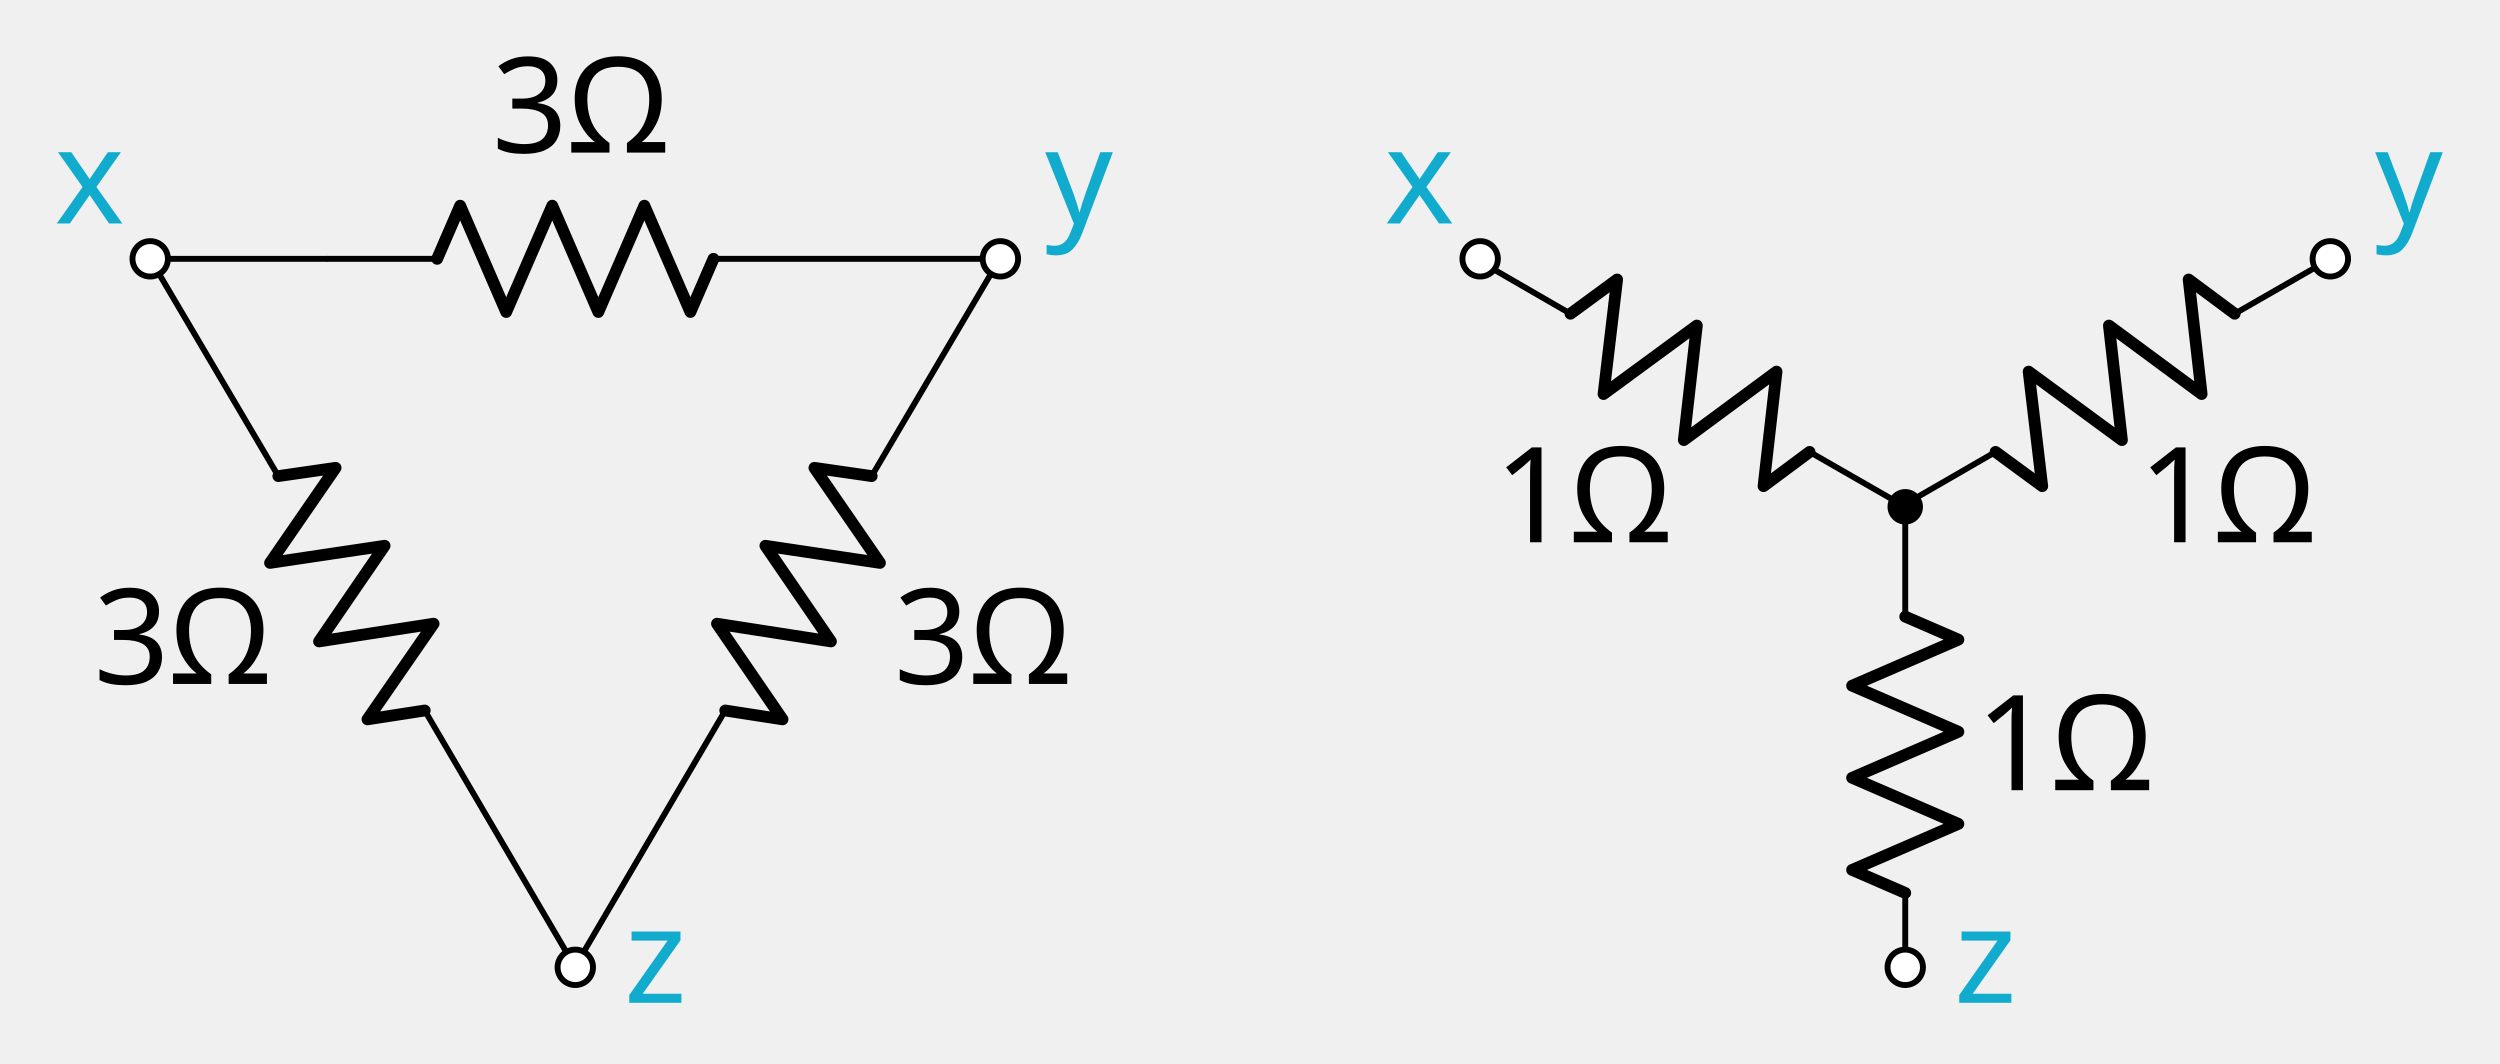
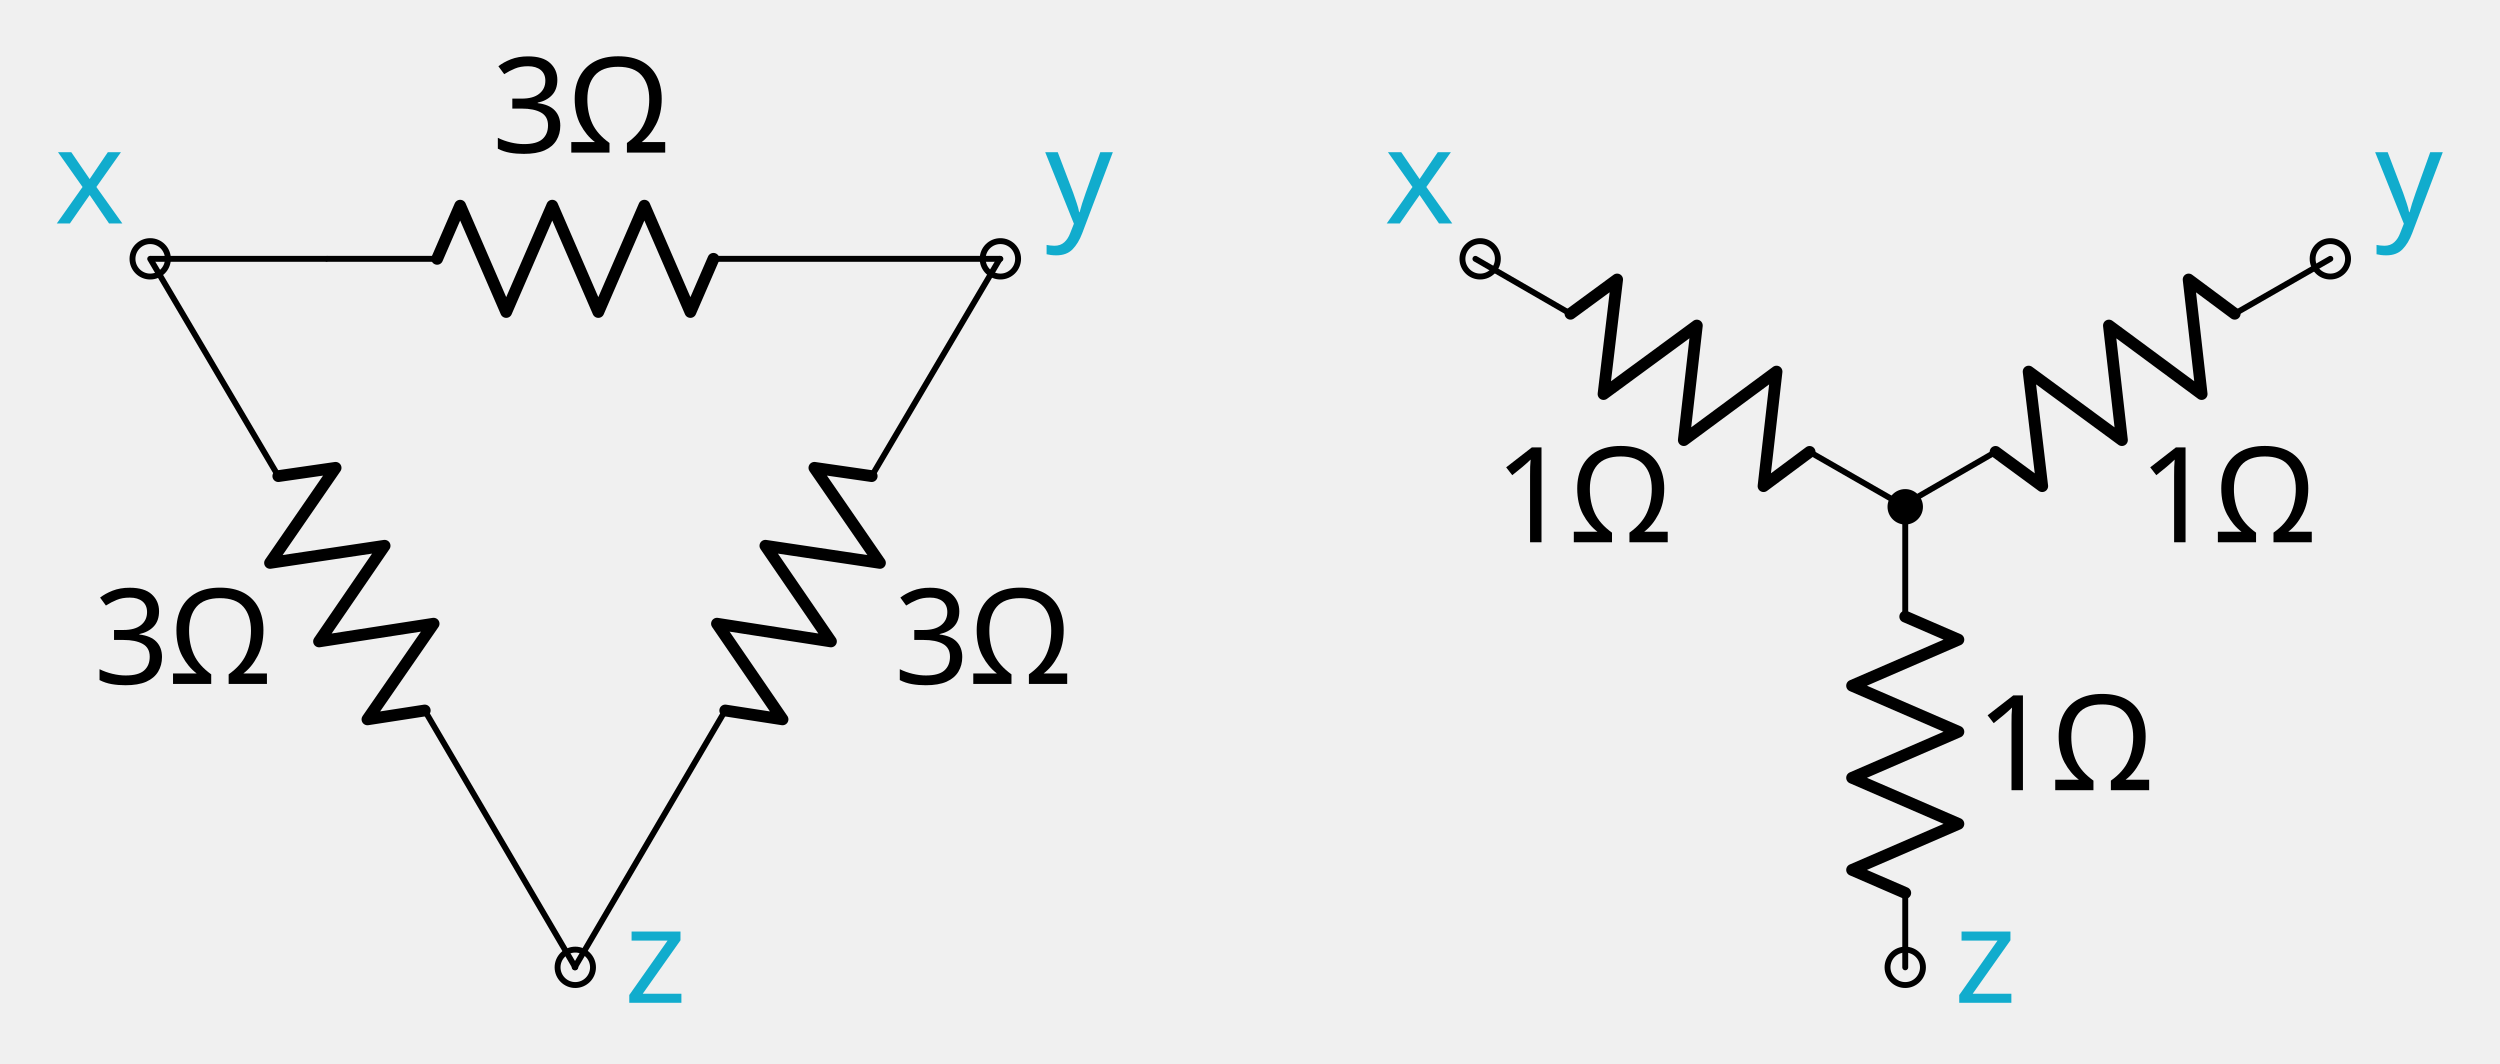
<svg xmlns="http://www.w3.org/2000/svg" version="1.1" id="Layer_1" x="0px" y="0px" width="423.434" height="180.087" viewBox="0 0 423.434 180.088" xml:space="preserve">
  <defs id="defs4831" />
  <style type="text/css" id="style4685">
	.st0{fill:none;stroke:#000000;stroke-linecap:round;stroke-linejoin:round;stroke-miterlimit:10;}
	.st1{fill:none;stroke:#BABEC2;stroke-linecap:round;stroke-linejoin:round;stroke-miterlimit:10;}
	.st2{fill:none;stroke:#BABEC2;stroke-width:2;stroke-linecap:round;stroke-linejoin:round;stroke-miterlimit:10;}
	.st3{fill:none;}
	.st4{fill:none;stroke:#000000;stroke-width:1.5;stroke-linecap:round;stroke-linejoin:round;stroke-miterlimit:10;}
	.st5{fill:none;stroke:#000000;stroke-linecap:round;stroke-miterlimit:10;}
	.st6{fill:none;stroke:#000000;stroke-width:1.5;stroke-linecap:round;stroke-miterlimit:10;}
	.st7{fill:none;stroke:#000000;stroke-width:2;stroke-linecap:round;stroke-linejoin:round;stroke-miterlimit:10;}
	.st8{fill:none;stroke:#000000;stroke-width:1.5;stroke-miterlimit:10;}
	.st9{fill:none;stroke:#000000;stroke-miterlimit:10;}
	.st10{fill:none;stroke:#000000;stroke-width:2;stroke-miterlimit:10;}
	.st11{fill:none;stroke:#000000;stroke-width:2;stroke-linecap:round;stroke-miterlimit:10;}
	.st12{fill:none;stroke:#000000;stroke-linecap:round;stroke-linejoin:round;}
	.st13{stroke:#000000;stroke-linecap:round;stroke-linejoin:round;stroke-miterlimit:10;}
	.st14{fill:none;stroke:#000000;stroke-width:1.5;stroke-linejoin:round;stroke-miterlimit:10;}
	.st15{fill:none;stroke:#000000;stroke-linejoin:round;stroke-miterlimit:10;}
	.st16{clip-path:url(#SVGID_2_);fill:none;stroke:#000000;stroke-linejoin:round;stroke-miterlimit:10;}
	.st17{clip-path:url(#SVGID_2_);fill:none;stroke:#ADADEB;stroke-linejoin:round;stroke-miterlimit:10;}
	.st18{clip-path:url(#SVGID_2_);}
	.st19{stroke:#000000;stroke-linejoin:round;stroke-miterlimit:10;}
	.st20{stroke:#000000;stroke-width:3;stroke-linejoin:round;stroke-miterlimit:10;}
	.st21{fill:none;stroke:#000000;stroke-linejoin:round;}
	.st22{opacity:0.5;fill:#CCFAFF;}
	.st23{fill:none;stroke:#0C7F99;stroke-miterlimit:10;}
	.st24{fill:#0C7F99;}
	.st25{fill:none;stroke:#11ACCD;stroke-width:3;stroke-linecap:round;stroke-miterlimit:10;}
	.st26{fill:#11ACCD;}
	.st27{fill:none;stroke:#01D1C1;stroke-width:2;stroke-miterlimit:10;}
	.st28{fill:none;stroke:#01D1C1;stroke-linecap:round;stroke-miterlimit:10;}
	.st29{fill:none;stroke:#01D1C1;stroke-linecap:round;stroke-linejoin:round;stroke-miterlimit:10;}
	.st30{fill:none;stroke:#01D1C1;stroke-width:1.5;stroke-miterlimit:10;}
	.st31{fill:none;stroke:#01D1C1;stroke-width:2;stroke-linecap:round;stroke-linejoin:round;stroke-miterlimit:10;}
	.st32{fill:#01D1C1;stroke:#01D1C1;stroke-linecap:round;stroke-linejoin:round;stroke-miterlimit:10;}
	.st33{fill:none;stroke:#01D1C1;stroke-miterlimit:10;}
	.st34{fill:#01D1C1;}
	.st35{fill:none;stroke:#FCA9A9;stroke-width:3;stroke-linecap:round;stroke-miterlimit:10;}
	.st36{fill:#FCA9A9;}
	.st37{fill:#FFFFFF;stroke:#000000;stroke-miterlimit:10;}
	.st38{font-family:'KaTeX_Main-Italic';}
	.st39{font-size:18px;}
	.st40{fill:#11ACCD;stroke:#000000;stroke-miterlimit:10;}
	.st41{font-family:'KaTeX_Main-Regular';}
	.st42{font-size:21px;}
	.st43{letter-spacing:2;}
	.st44{fill:#BABEC2;stroke:#BABEC2;stroke-miterlimit:10;}
	.st45{stroke:#000000;stroke-miterlimit:10;}
</style>
  <g id="g4687" transform="translate(21.89814,1.839994)">
    <line class="st0" x1="300.8" y1="149.4" x2="300.8" y2="162" id="line4689" style="fill:none;stroke:#000000;stroke-linecap:round;stroke-linejoin:round;stroke-miterlimit:10" />
    <polyline class="st7" points="300.8,102.6 309.8,106.5 291.8,114.3 309.8,122.1 291.8,129.9 309.8,137.7 291.8,145.5 300.8,149.4     " id="polyline4691" style="fill:none;stroke:#000000;stroke-width:2;stroke-linecap:round;stroke-linejoin:round;stroke-miterlimit:10" />
    <line class="st0" x1="300.8" y1="84" x2="300.8" y2="102.6" id="line4693" style="fill:none;stroke:#000000;stroke-linecap:round;stroke-linejoin:round;stroke-miterlimit:10" />
    <rect x="288.8" y="84" class="st3" width="24" height="78" id="rect4695" style="fill:none" />
  </g>
  <g id="g4697" transform="translate(21.89814,1.839994)">
    <line class="st0" x1="284.6" y1="74.7" x2="300.8" y2="84" id="line4699" style="fill:none;stroke:#000000;stroke-linecap:round;stroke-linejoin:round;stroke-miterlimit:10" />
    <polyline class="st7" points="244.1,51.3 252,45.5 249.7,64.9 265.5,53.3 263.3,72.7 279,61.1 276.8,80.5 284.6,74.7  " id="polyline4701" style="fill:none;stroke:#000000;stroke-width:2;stroke-linecap:round;stroke-linejoin:round;stroke-miterlimit:10" />
    <line class="st0" x1="228" y1="42" x2="244.1" y2="51.3" id="line4703" style="fill:none;stroke:#000000;stroke-linecap:round;stroke-linejoin:round;stroke-miterlimit:10" />
  </g>
  <g id="g4705" transform="translate(21.89814,1.839994)">
    <line class="st0" x1="316.1" y1="74.7" x2="300" y2="84" id="line4707" style="fill:none;stroke:#000000;stroke-linecap:round;stroke-linejoin:round;stroke-miterlimit:10" />
    <polyline class="st7" points="356.6,51.3 348.8,45.5 351,64.9 335.3,53.3 337.5,72.7 321.7,61.1 324,80.5 316.1,74.7  " id="polyline4709" style="fill:none;stroke:#000000;stroke-width:2;stroke-linecap:round;stroke-linejoin:round;stroke-miterlimit:10" />
    <line class="st0" x1="372.8" y1="42" x2="356.6" y2="51.3" id="line4711" style="fill:none;stroke:#000000;stroke-linecap:round;stroke-linejoin:round;stroke-miterlimit:10" />
  </g>
  <g id="g4713" transform="translate(21.89814,1.839994)">
    <circle cx="300.8" cy="84" r="3" id="circle4715" />
    <rect x="294.8" y="78" class="st3" width="12" height="12" id="rect4717" style="fill:none" />
  </g>
-   <g id="g4719" transform="translate(21.89814,1.839994)">
+   <g id="g4719" transform="translate(21.89814,1.839994)" style="fill:none">
    <rect x="294.8" y="156" class="st3" width="12" height="12" id="rect4721" style="fill:none" />
-     <circle class="st37" cx="300.8" cy="162" r="3" id="circle4723" style="fill:#ffffff;stroke:#000000;stroke-miterlimit:10" />
+     <circle class="st37" cx="300.8" cy="162" r="3" id="circle4723" style="fill:none;stroke:#000000;stroke-miterlimit:10" />
  </g>
-   <g id="g4725" transform="translate(21.89814,1.839994)">
+   <g id="g4725" transform="translate(21.89814,1.839994)" style="fill:none">
    <rect x="222.8" y="36" class="st3" width="12" height="12" id="rect4727" style="fill:none" />
-     <circle class="st37" cx="228.8" cy="42" r="3" id="circle4729" style="fill:#ffffff;stroke:#000000;stroke-miterlimit:10" />
+     <circle class="st37" cx="228.8" cy="42" r="3" id="circle4729" style="fill:none;stroke:#000000;stroke-miterlimit:10" />
  </g>
-   <g id="g4731" transform="translate(21.89814,1.839994)">
+   <g id="g4731" transform="translate(21.89814,1.839994)" style="fill:none">
    <rect x="366.8" y="36" class="st3" width="12" height="12" id="rect4733" style="fill:none" />
-     <circle class="st37" cx="372.8" cy="42" r="3" id="circle4735" style="fill:#ffffff;stroke:#000000;stroke-miterlimit:10" />
+     <circle class="st37" cx="372.8" cy="42" r="3" id="circle4735" style="fill:none;stroke:#000000;stroke-miterlimit:10" />
  </g>
  <g id="g4737" transform="translate(0.6383005,1.839994)">
    <line class="st0" x1="120.2" y1="42" x2="168.8" y2="42" id="line4739" style="fill:none;stroke:#000000;stroke-linecap:round;stroke-linejoin:round;stroke-miterlimit:10" />
    <polyline class="st7" points="73.4,42 77.3,33 85.1,51 92.9,33 100.7,51 108.5,33 116.3,51 120.2,42  " id="polyline4741" style="fill:none;stroke:#000000;stroke-width:2;stroke-linecap:round;stroke-linejoin:round;stroke-miterlimit:10" />
    <line class="st0" x1="54.8" y1="42" x2="73.4" y2="42" id="line4743" style="fill:none;stroke:#000000;stroke-linecap:round;stroke-linejoin:round;stroke-miterlimit:10" />
    <line class="st9" x1="54.8" y1="42" x2="24.8" y2="42" id="line4745" style="fill:none;stroke:#000000;stroke-miterlimit:10" />
  </g>
  <g id="g4747" transform="translate(0.6383005,1.839994)">
    <line class="st0" x1="46.5" y1="78.8" x2="24.8" y2="42" id="line4749" style="fill:none;stroke:#000000;stroke-linecap:round;stroke-linejoin:round;stroke-miterlimit:10" />
    <polyline class="st7" points="71.3,118.5 61.6,120 72.8,103.8 53.4,106.8 64.5,90.6 45.1,93.5 56.2,77.4 46.5,78.8  " id="polyline4751" style="fill:none;stroke:#000000;stroke-width:2;stroke-linecap:round;stroke-linejoin:round;stroke-miterlimit:10" />
    <line class="st0" x1="96.8" y1="162" x2="71.3" y2="118.5" id="line4753" style="fill:none;stroke:#000000;stroke-linecap:round;stroke-linejoin:round;stroke-miterlimit:10" />
  </g>
  <g id="g4755" transform="translate(0.6383005,1.839994)">
    <line class="st0" x1="147" y1="78.8" x2="168.7" y2="42" id="line4757" style="fill:none;stroke:#000000;stroke-linecap:round;stroke-linejoin:round;stroke-miterlimit:10" />
    <polyline class="st7" points="122.2,118.5 131.9,120 120.8,103.8 140.1,106.8 129,90.6 148.4,93.5 137.3,77.4 147,78.8  " id="polyline4759" style="fill:none;stroke:#000000;stroke-width:2;stroke-linecap:round;stroke-linejoin:round;stroke-miterlimit:10" />
    <line class="st0" x1="96.7" y1="162" x2="122.2" y2="118.5" id="line4761" style="fill:none;stroke:#000000;stroke-linecap:round;stroke-linejoin:round;stroke-miterlimit:10" />
  </g>
-   <g id="g4763" transform="translate(0.6383005,1.839994)">
+   <g id="g4763" transform="translate(0.6383005,1.839994)" style="fill:none">
    <rect x="90.8" y="156" class="st3" width="12" height="12" id="rect4765" style="fill:none" />
-     <circle class="st37" cx="96.8" cy="162" r="3" id="circle4767" style="fill:#ffffff;stroke:#000000;stroke-miterlimit:10" />
+     <circle class="st37" cx="96.8" cy="162" r="3" id="circle4767" style="fill:none;stroke:#000000;stroke-miterlimit:10" />
  </g>
-   <g id="g4769" transform="translate(0.6383005,1.839994)">
+   <g id="g4769" transform="translate(0.6383005,1.839994)" style="fill:none">
    <rect x="162.8" y="36" class="st3" width="12" height="12" id="rect4771" style="fill:none" />
-     <circle class="st37" cx="168.8" cy="42" r="3" id="circle4773" style="fill:#ffffff;stroke:#000000;stroke-miterlimit:10" />
+     <circle class="st37" cx="168.8" cy="42" r="3" id="circle4773" style="fill:none;stroke:#000000;stroke-miterlimit:10" />
  </g>
-   <g id="g4775" transform="translate(0.6383005,1.839994)">
+   <g id="g4775" transform="translate(0.6383005,1.839994)" style="fill:none">
    <rect x="18.8" y="36" class="st3" width="12" height="12" id="rect4777" style="fill:none" />
-     <circle class="st37" cx="24.8" cy="42" r="3" id="circle4779" style="fill:#ffffff;stroke:#000000;stroke-miterlimit:10" />
+     <circle class="st37" cx="24.8" cy="42" r="3" id="circle4779" style="fill:none;stroke:#000000;stroke-miterlimit:10" />
  </g>
-   <text class="st26 st38 st39" id="text4781" style="font-style:normal;font-variant:normal;font-weight:normal;font-stretch:normal;font-size:22.5px;line-height:125%;font-family:KaTeX_Math;-inkscape-font-specification:'KaTeX_Math, Normal';text-align:start;writing-mode:lr-tb;text-anchor:start;fill:#11accd" x="9.213" y="37.84">x</text>
-   <text class="st26 st38 st39" id="text4783" style="font-style:normal;font-variant:normal;font-weight:normal;font-stretch:normal;font-size:22.5px;line-height:125%;font-family:KaTeX_Math;-inkscape-font-specification:'KaTeX_Math, Normal';text-align:start;writing-mode:lr-tb;text-anchor:start;fill:#11accd" x="177.014" y="37.84">y</text>
-   <text class="st26 st38 st39" id="text4785" style="font-style:normal;font-variant:normal;font-weight:normal;font-stretch:normal;font-size:22.5px;line-height:125%;font-family:KaTeX_Math;-inkscape-font-specification:'KaTeX_Math, Normal';text-align:start;writing-mode:lr-tb;text-anchor:start;fill:#11accd" x="105.707" y="169.84">z</text>
-   <text class="st26 st38 st39" id="text4787" style="font-style:normal;font-variant:normal;font-weight:normal;font-stretch:normal;font-size:22.5px;line-height:125%;font-family:KaTeX_Math;-inkscape-font-specification:'KaTeX_Math, Normal';text-align:start;writing-mode:lr-tb;text-anchor:start;fill:#11accd" x="234.472" y="37.84">x</text>
-   <text class="st26 st38 st39" id="text4789" style="font-style:normal;font-variant:normal;font-weight:normal;font-stretch:normal;font-size:22.5px;line-height:125%;font-family:KaTeX_Math;-inkscape-font-specification:'KaTeX_Math, Normal';text-align:start;writing-mode:lr-tb;text-anchor:start;fill:#11accd" x="402.274" y="37.84">y</text>
-   <text class="st26 st38 st39" id="text4791" style="font-style:normal;font-variant:normal;font-weight:normal;font-stretch:normal;font-size:22.5px;line-height:125%;font-family:KaTeX_Math;-inkscape-font-specification:'KaTeX_Math, Normal';text-align:start;writing-mode:lr-tb;text-anchor:start;fill:#11accd" x="330.967" y="169.84">z</text>
-   <text id="text4793" x="151.388" y="115.84" style="font-style:normal;font-variant:normal;font-weight:normal;font-stretch:normal;font-size:22.5px;line-height:125%;font-family:KaTeX_Main;-inkscape-font-specification:'KaTeX_Main, Normal';text-align:start;writing-mode:lr-tb;text-anchor:start">
+   <text class="st26 st38 st39" id="text4781" style="font-style:normal;font-variant:normal;font-weight:normal;font-stretch:normal;font-size:22.5px;line-height:0%;font-family:KaTeX_Math;-inkscape-font-specification:'KaTeX_Math, Normal';text-align:start;writing-mode:lr-tb;text-anchor:start;fill:#11accd" x="9.213" y="37.84">x</text>
+   <text class="st26 st38 st39" id="text4783" style="font-style:normal;font-variant:normal;font-weight:normal;font-stretch:normal;font-size:22.5px;line-height:0%;font-family:KaTeX_Math;-inkscape-font-specification:'KaTeX_Math, Normal';text-align:start;writing-mode:lr-tb;text-anchor:start;fill:#11accd" x="177.014" y="37.84">y</text>
+   <text class="st26 st38 st39" id="text4785" style="font-style:normal;font-variant:normal;font-weight:normal;font-stretch:normal;font-size:22.5px;line-height:0%;font-family:KaTeX_Math;-inkscape-font-specification:'KaTeX_Math, Normal';text-align:start;writing-mode:lr-tb;text-anchor:start;fill:#11accd" x="105.707" y="169.84">z</text>
+   <text class="st26 st38 st39" id="text4787" style="font-style:normal;font-variant:normal;font-weight:normal;font-stretch:normal;font-size:22.5px;line-height:0%;font-family:KaTeX_Math;-inkscape-font-specification:'KaTeX_Math, Normal';text-align:start;writing-mode:lr-tb;text-anchor:start;fill:#11accd" x="234.472" y="37.84">x</text>
+   <text class="st26 st38 st39" id="text4789" style="font-style:normal;font-variant:normal;font-weight:normal;font-stretch:normal;font-size:22.5px;line-height:0%;font-family:KaTeX_Math;-inkscape-font-specification:'KaTeX_Math, Normal';text-align:start;writing-mode:lr-tb;text-anchor:start;fill:#11accd" x="402.274" y="37.84">y</text>
+   <text class="st26 st38 st39" id="text4791" style="font-style:normal;font-variant:normal;font-weight:normal;font-stretch:normal;font-size:22.5px;line-height:0%;font-family:KaTeX_Math;-inkscape-font-specification:'KaTeX_Math, Normal';text-align:start;writing-mode:lr-tb;text-anchor:start;fill:#11accd" x="330.967" y="169.84">z</text>
+   <text id="text4793" x="151.388" y="115.84" style="font-style:normal;font-variant:normal;font-weight:normal;font-stretch:normal;font-size:22.5px;line-height:0%;font-family:KaTeX_Main;-inkscape-font-specification:'KaTeX_Main, Normal';text-align:start;writing-mode:lr-tb;text-anchor:start">
    <tspan x="151.388" y="115.84" class="st41 st42 st43" id="tspan4795" style="font-style:normal;font-variant:normal;font-weight:normal;font-stretch:normal;font-size:22.5px;line-height:125%;font-family:KaTeX_Main;-inkscape-font-specification:'KaTeX_Main, Normal';text-align:start;letter-spacing:2;writing-mode:lr-tb;text-anchor:start">3</tspan>
    <tspan x="163.988" y="115.84" class="st41 st42" id="tspan4797" style="font-style:normal;font-variant:normal;font-weight:normal;font-stretch:normal;font-size:22.5px;line-height:125%;font-family:KaTeX_Main;-inkscape-font-specification:'KaTeX_Main, Normal';text-align:start;writing-mode:lr-tb;text-anchor:start">Ω</tspan>
  </text>
-   <text id="text4799" x="15.845" y="115.84" style="font-style:normal;font-variant:normal;font-weight:normal;font-stretch:normal;font-size:22.5px;line-height:125%;font-family:KaTeX_Main;-inkscape-font-specification:'KaTeX_Main, Normal';text-align:start;writing-mode:lr-tb;text-anchor:start">
+   <text id="text4799" x="15.845" y="115.84" style="font-style:normal;font-variant:normal;font-weight:normal;font-stretch:normal;font-size:22.5px;line-height:0%;font-family:KaTeX_Main;-inkscape-font-specification:'KaTeX_Main, Normal';text-align:start;writing-mode:lr-tb;text-anchor:start">
    <tspan x="15.845" y="115.84" class="st41 st42 st43" id="tspan4801" style="font-style:normal;font-variant:normal;font-weight:normal;font-stretch:normal;font-size:22.5px;line-height:125%;font-family:KaTeX_Main;-inkscape-font-specification:'KaTeX_Main, Normal';text-align:start;letter-spacing:2;writing-mode:lr-tb;text-anchor:start">3</tspan>
    <tspan x="28.445" y="115.84" class="st41 st42" id="tspan4803" style="font-style:normal;font-variant:normal;font-weight:normal;font-stretch:normal;font-size:22.5px;line-height:125%;font-family:KaTeX_Main;-inkscape-font-specification:'KaTeX_Main, Normal';text-align:start;writing-mode:lr-tb;text-anchor:start">Ω</tspan>
  </text>
-   <text id="text4805" x="83.303" y="25.84" style="font-style:normal;font-variant:normal;font-weight:normal;font-stretch:normal;font-size:22.5px;line-height:125%;font-family:KaTeX_Main;-inkscape-font-specification:'KaTeX_Main, Normal';text-align:start;writing-mode:lr-tb;text-anchor:start">
+   <text id="text4805" x="83.303" y="25.84" style="font-style:normal;font-variant:normal;font-weight:normal;font-stretch:normal;font-size:22.5px;line-height:0%;font-family:KaTeX_Main;-inkscape-font-specification:'KaTeX_Main, Normal';text-align:start;writing-mode:lr-tb;text-anchor:start">
    <tspan x="83.303" y="25.84" class="st41 st42 st43" id="tspan4807" style="font-style:normal;font-variant:normal;font-weight:normal;font-stretch:normal;font-size:22.5px;line-height:125%;font-family:KaTeX_Main;-inkscape-font-specification:'KaTeX_Main, Normal';text-align:start;letter-spacing:2;writing-mode:lr-tb;text-anchor:start">3</tspan>
    <tspan x="95.903" y="25.84" class="st41 st42" id="tspan4809" style="font-style:normal;font-variant:normal;font-weight:normal;font-stretch:normal;font-size:22.5px;line-height:125%;font-family:KaTeX_Main;-inkscape-font-specification:'KaTeX_Main, Normal';text-align:start;writing-mode:lr-tb;text-anchor:start">Ω</tspan>
  </text>
-   <text id="text4811" x="253.105" y="91.84" style="font-style:normal;font-variant:normal;font-weight:normal;font-stretch:normal;font-size:22.5px;line-height:125%;font-family:KaTeX_Main;-inkscape-font-specification:'KaTeX_Main, Normal';text-align:start;writing-mode:lr-tb;text-anchor:start">
+   <text id="text4811" x="253.105" y="91.84" style="font-style:normal;font-variant:normal;font-weight:normal;font-stretch:normal;font-size:22.5px;line-height:0%;font-family:KaTeX_Main;-inkscape-font-specification:'KaTeX_Main, Normal';text-align:start;writing-mode:lr-tb;text-anchor:start">
    <tspan x="253.105" y="91.84" class="st41 st42 st43" id="tspan4813" style="font-style:normal;font-variant:normal;font-weight:normal;font-stretch:normal;font-size:22.5px;line-height:125%;font-family:KaTeX_Main;-inkscape-font-specification:'KaTeX_Main, Normal';text-align:start;letter-spacing:2;writing-mode:lr-tb;text-anchor:start">1</tspan>
    <tspan x="265.705" y="91.84" class="st41 st42" id="tspan4815" style="font-style:normal;font-variant:normal;font-weight:normal;font-stretch:normal;font-size:22.5px;line-height:125%;font-family:KaTeX_Main;-inkscape-font-specification:'KaTeX_Main, Normal';text-align:start;writing-mode:lr-tb;text-anchor:start">Ω</tspan>
  </text>
-   <text id="text4817" x="362.191" y="91.84" style="font-style:normal;font-variant:normal;font-weight:normal;font-stretch:normal;font-size:22.5px;line-height:125%;font-family:KaTeX_Main;-inkscape-font-specification:'KaTeX_Main, Normal';text-align:start;writing-mode:lr-tb;text-anchor:start">
+   <text id="text4817" x="362.191" y="91.84" style="font-style:normal;font-variant:normal;font-weight:normal;font-stretch:normal;font-size:22.5px;line-height:0%;font-family:KaTeX_Main;-inkscape-font-specification:'KaTeX_Main, Normal';text-align:start;writing-mode:lr-tb;text-anchor:start">
    <tspan x="362.191" y="91.84" class="st41 st42 st43" id="tspan4819" style="font-style:normal;font-variant:normal;font-weight:normal;font-stretch:normal;font-size:22.5px;line-height:125%;font-family:KaTeX_Main;-inkscape-font-specification:'KaTeX_Main, Normal';text-align:start;letter-spacing:2;writing-mode:lr-tb;text-anchor:start">1</tspan>
    <tspan x="374.791" y="91.84" class="st41 st42" id="tspan4821" style="font-style:normal;font-variant:normal;font-weight:normal;font-stretch:normal;font-size:22.5px;line-height:125%;font-family:KaTeX_Main;-inkscape-font-specification:'KaTeX_Main, Normal';text-align:start;writing-mode:lr-tb;text-anchor:start">Ω</tspan>
  </text>
-   <text id="text4823" x="334.648" y="133.84" style="font-style:normal;font-variant:normal;font-weight:normal;font-stretch:normal;font-size:22.5px;line-height:125%;font-family:KaTeX_Main;-inkscape-font-specification:'KaTeX_Main, Normal';text-align:start;writing-mode:lr-tb;text-anchor:start">
+   <text id="text4823" x="334.648" y="133.84" style="font-style:normal;font-variant:normal;font-weight:normal;font-stretch:normal;font-size:22.5px;line-height:0%;font-family:KaTeX_Main;-inkscape-font-specification:'KaTeX_Main, Normal';text-align:start;writing-mode:lr-tb;text-anchor:start">
    <tspan x="334.648" y="133.84" class="st41 st42 st43" id="tspan4825" style="font-style:normal;font-variant:normal;font-weight:normal;font-stretch:normal;font-size:22.5px;line-height:125%;font-family:KaTeX_Main;-inkscape-font-specification:'KaTeX_Main, Normal';text-align:start;letter-spacing:2;writing-mode:lr-tb;text-anchor:start">1</tspan>
    <tspan x="347.248" y="133.84" class="st41 st42" id="tspan4827" style="font-style:normal;font-variant:normal;font-weight:normal;font-stretch:normal;font-size:22.5px;line-height:125%;font-family:KaTeX_Main;-inkscape-font-specification:'KaTeX_Main, Normal';text-align:start;writing-mode:lr-tb;text-anchor:start">Ω</tspan>
  </text>
</svg>
